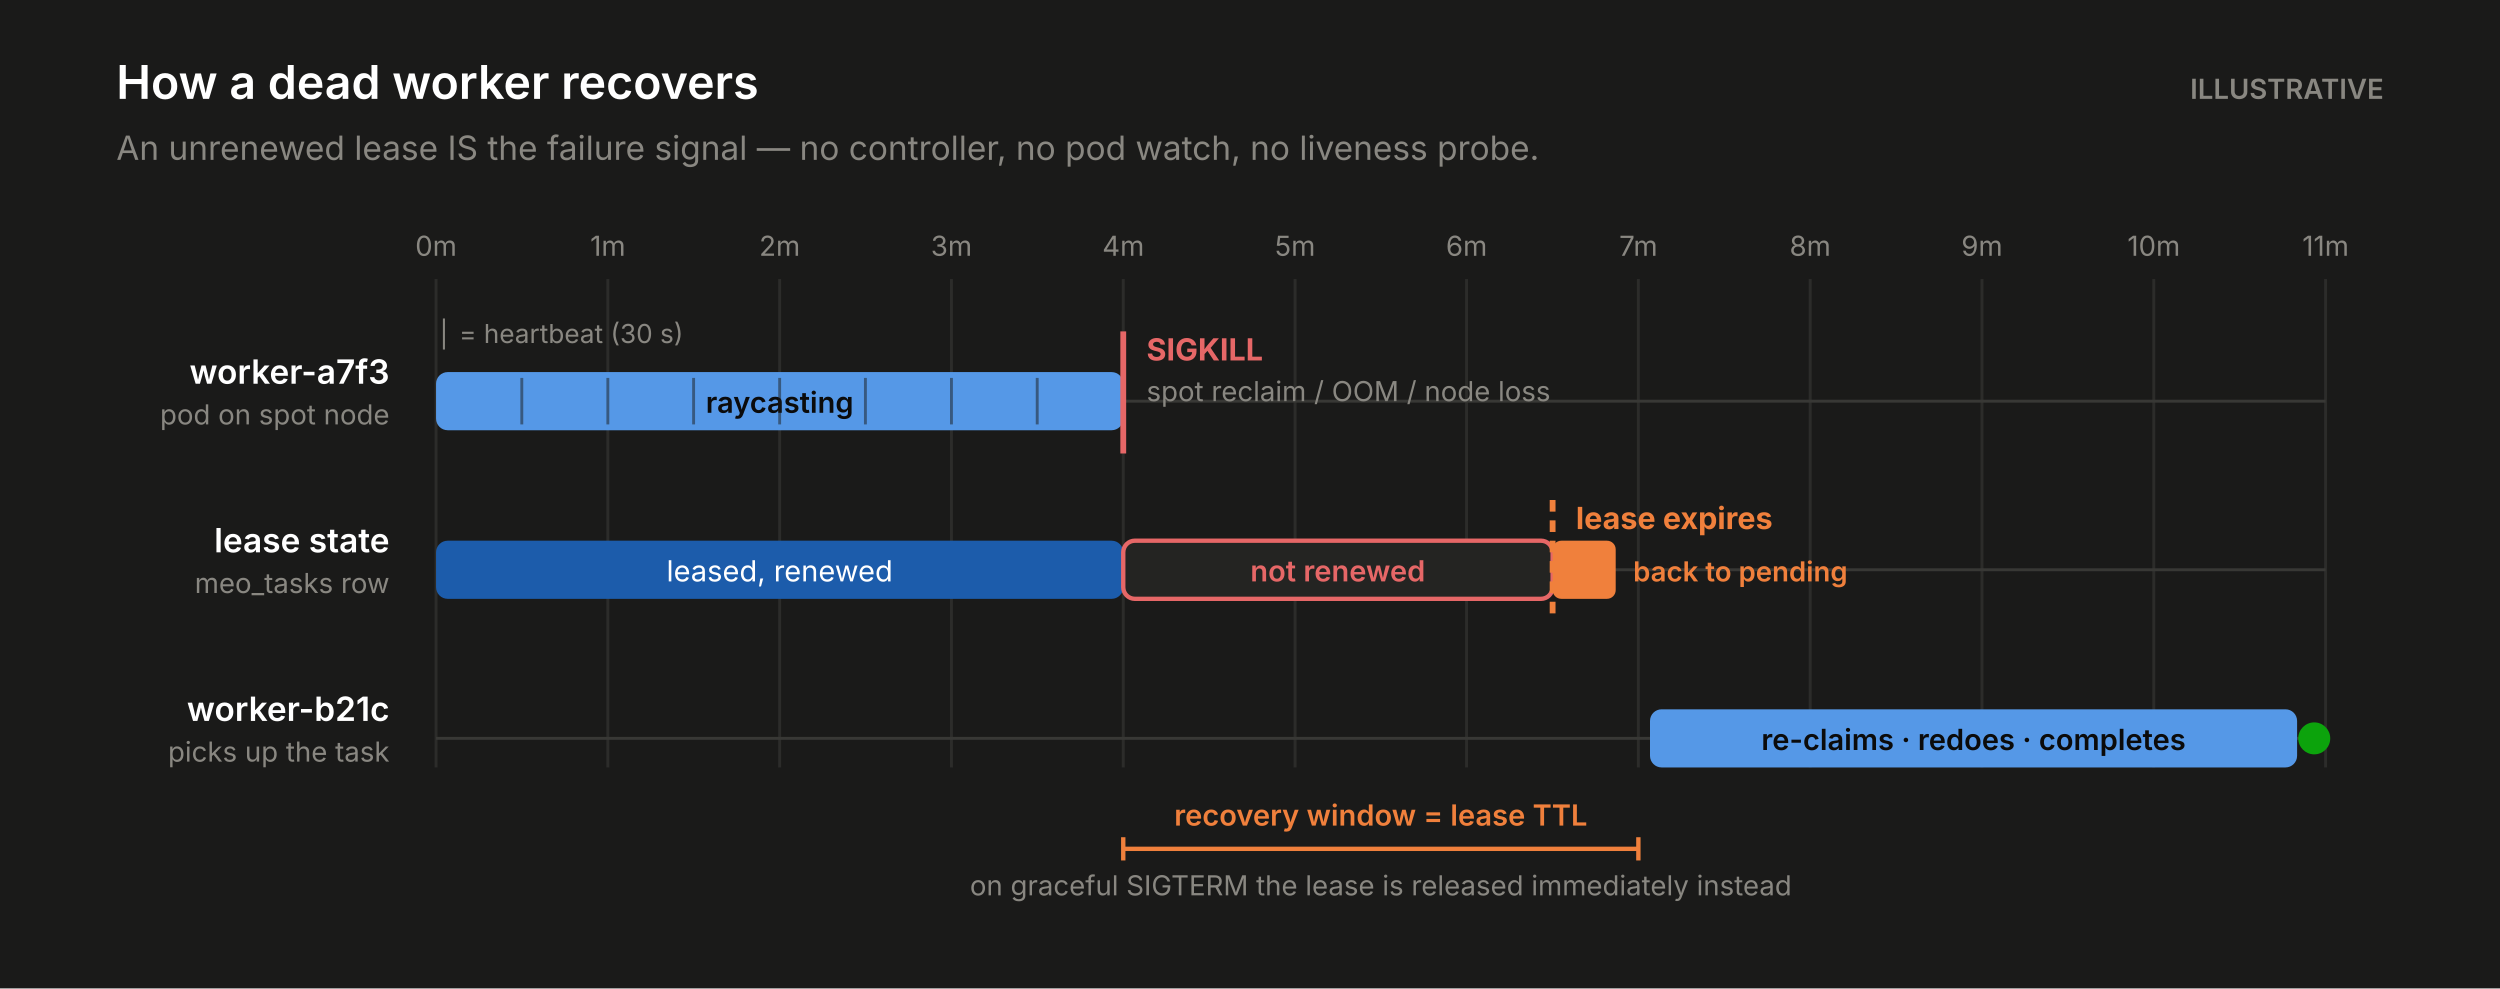
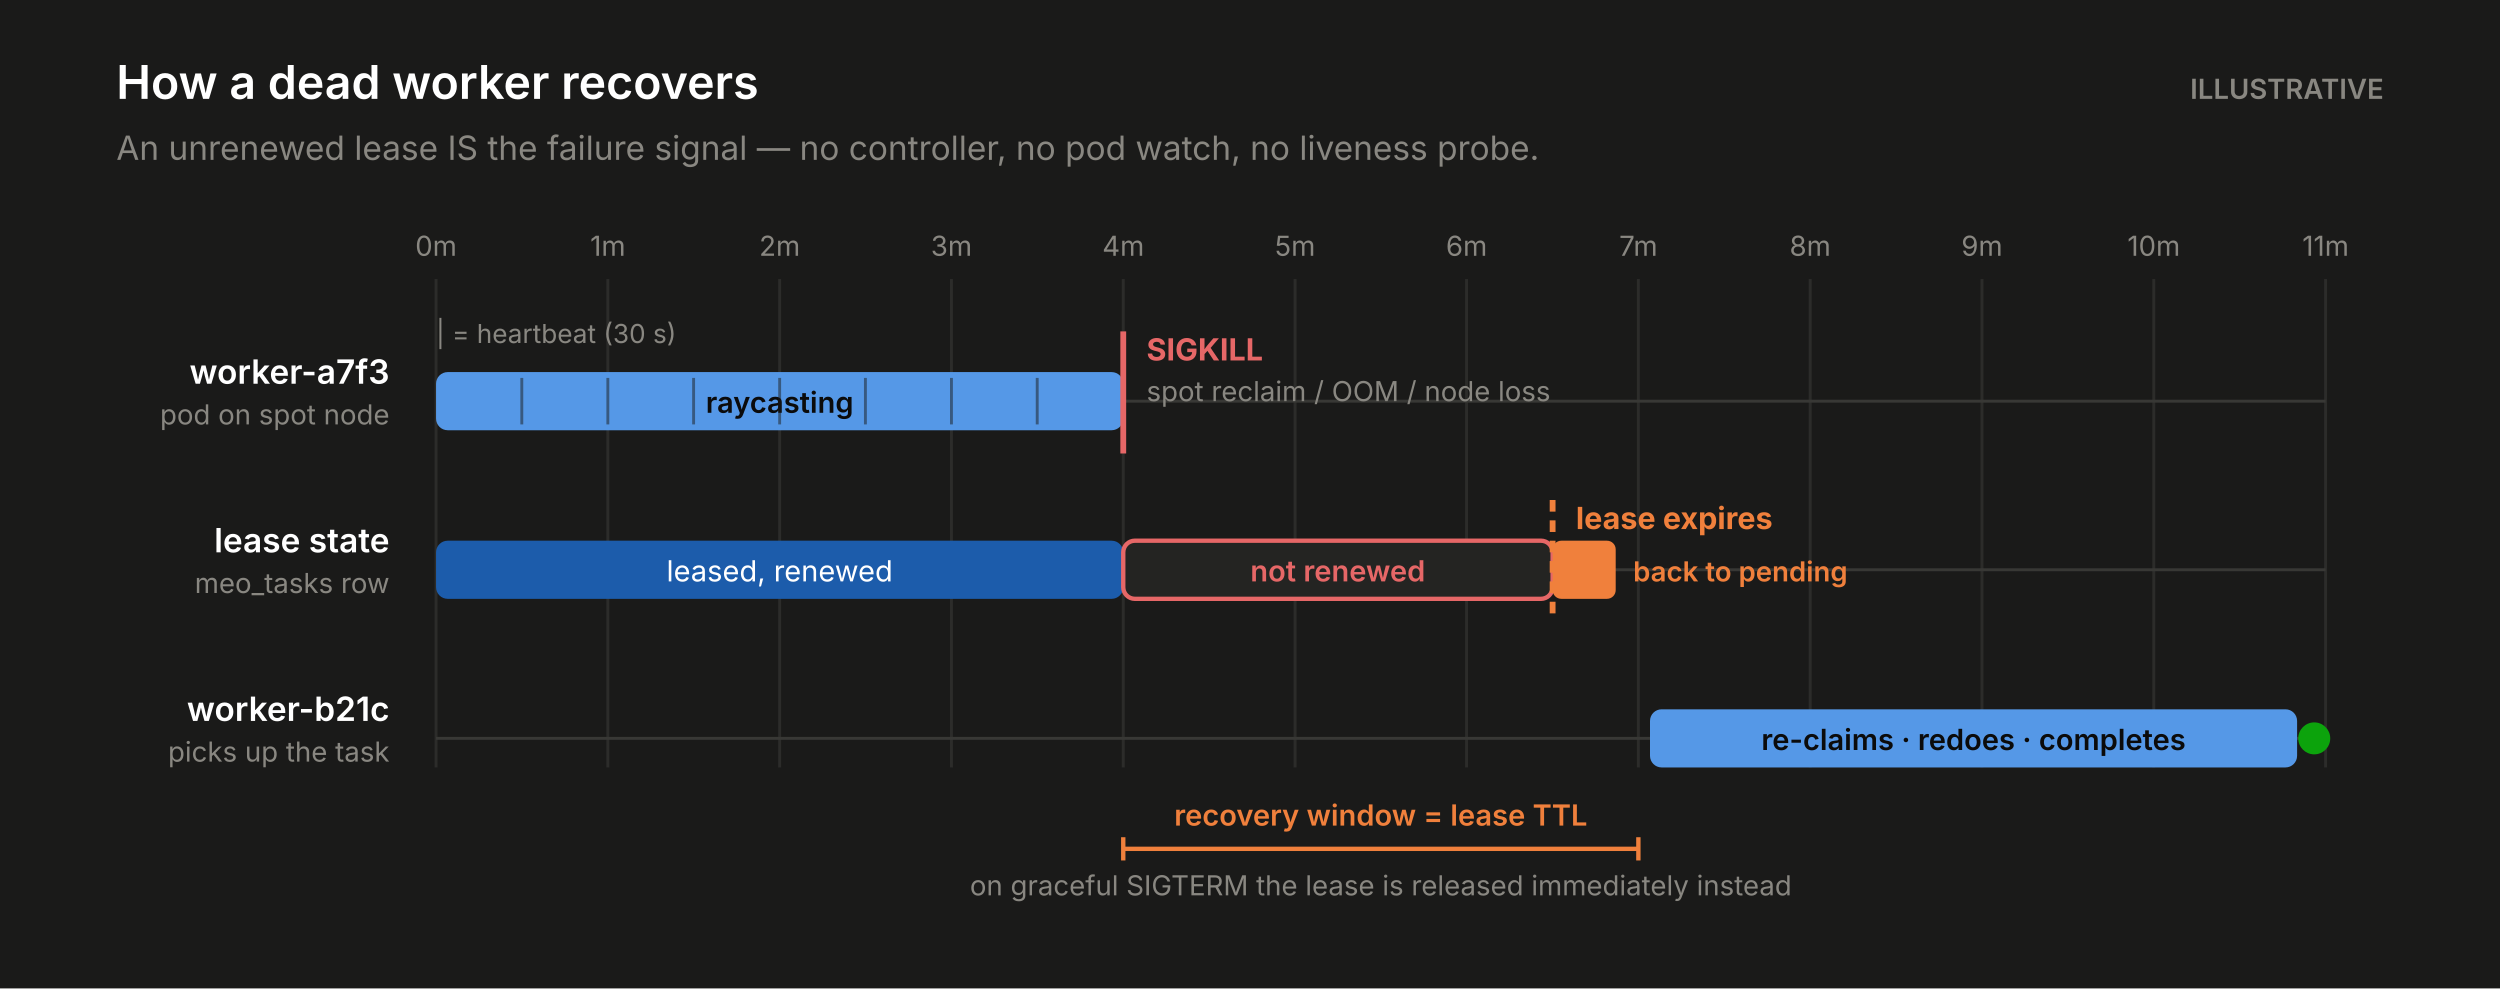
<svg xmlns="http://www.w3.org/2000/svg" width="860" height="340" viewBox="0 0 860 340" role="img" aria-label="Timeline showing a worker killed mid-task. Its lease stops being renewed, expires, and the reaper returns the task to the queue where another worker claims and completes it. No coordinator is involved.">
  <rect width="860" height="340" fill="#1a1a19" />
  <text x="40.0" y="34.0" font-family="system-ui,-apple-system,'Segoe UI',sans-serif" font-size="16" font-weight="600" fill="#ffffff" text-anchor="start" style="font-variant-numeric:tabular-nums">How a dead worker recovers</text>
  <text x="40.0" y="55.0" font-family="system-ui,-apple-system,'Segoe UI',sans-serif" font-size="11.5" font-weight="400" fill="#898781" text-anchor="start" style="font-variant-numeric:tabular-nums">An unrenewed lease IS the failure signal — no controller, no pod watch, no liveness probe.</text>
  <text x="820.0" y="34.0" font-family="system-ui,-apple-system,'Segoe UI',sans-serif" font-size="9.5" font-weight="600" fill="#898781" text-anchor="end" style="font-variant-numeric:tabular-nums">ILLUSTRATIVE</text>
  <line x1="150.0" y1="96.0" x2="150.0" y2="264.0" stroke="#2c2c2a" stroke-width="1" stroke-linecap="butt" />
  <text x="150.0" y="88.0" font-family="system-ui,-apple-system,'Segoe UI',sans-serif" font-size="9.5" font-weight="400" fill="#898781" text-anchor="middle" style="font-variant-numeric:tabular-nums">0m</text>
  <line x1="209.1" y1="96.0" x2="209.1" y2="264.0" stroke="#2c2c2a" stroke-width="1" stroke-linecap="butt" />
  <text x="209.1" y="88.0" font-family="system-ui,-apple-system,'Segoe UI',sans-serif" font-size="9.5" font-weight="400" fill="#898781" text-anchor="middle" style="font-variant-numeric:tabular-nums">1m</text>
  <line x1="268.2" y1="96.0" x2="268.2" y2="264.0" stroke="#2c2c2a" stroke-width="1" stroke-linecap="butt" />
  <text x="268.2" y="88.0" font-family="system-ui,-apple-system,'Segoe UI',sans-serif" font-size="9.5" font-weight="400" fill="#898781" text-anchor="middle" style="font-variant-numeric:tabular-nums">2m</text>
  <line x1="327.3" y1="96.0" x2="327.3" y2="264.0" stroke="#2c2c2a" stroke-width="1" stroke-linecap="butt" />
  <text x="327.3" y="88.0" font-family="system-ui,-apple-system,'Segoe UI',sans-serif" font-size="9.5" font-weight="400" fill="#898781" text-anchor="middle" style="font-variant-numeric:tabular-nums">3m</text>
  <line x1="386.4" y1="96.0" x2="386.4" y2="264.0" stroke="#2c2c2a" stroke-width="1" stroke-linecap="butt" />
  <text x="386.4" y="88.0" font-family="system-ui,-apple-system,'Segoe UI',sans-serif" font-size="9.5" font-weight="400" fill="#898781" text-anchor="middle" style="font-variant-numeric:tabular-nums">4m</text>
  <line x1="445.5" y1="96.0" x2="445.5" y2="264.0" stroke="#2c2c2a" stroke-width="1" stroke-linecap="butt" />
  <text x="445.5" y="88.0" font-family="system-ui,-apple-system,'Segoe UI',sans-serif" font-size="9.5" font-weight="400" fill="#898781" text-anchor="middle" style="font-variant-numeric:tabular-nums">5m</text>
  <line x1="504.5" y1="96.0" x2="504.5" y2="264.0" stroke="#2c2c2a" stroke-width="1" stroke-linecap="butt" />
  <text x="504.5" y="88.0" font-family="system-ui,-apple-system,'Segoe UI',sans-serif" font-size="9.5" font-weight="400" fill="#898781" text-anchor="middle" style="font-variant-numeric:tabular-nums">6m</text>
  <line x1="563.6" y1="96.0" x2="563.6" y2="264.0" stroke="#2c2c2a" stroke-width="1" stroke-linecap="butt" />
  <text x="563.6" y="88.0" font-family="system-ui,-apple-system,'Segoe UI',sans-serif" font-size="9.5" font-weight="400" fill="#898781" text-anchor="middle" style="font-variant-numeric:tabular-nums">7m</text>
  <line x1="622.7" y1="96.0" x2="622.7" y2="264.0" stroke="#2c2c2a" stroke-width="1" stroke-linecap="butt" />
  <text x="622.7" y="88.0" font-family="system-ui,-apple-system,'Segoe UI',sans-serif" font-size="9.5" font-weight="400" fill="#898781" text-anchor="middle" style="font-variant-numeric:tabular-nums">8m</text>
  <line x1="681.8" y1="96.0" x2="681.8" y2="264.0" stroke="#2c2c2a" stroke-width="1" stroke-linecap="butt" />
  <text x="681.8" y="88.0" font-family="system-ui,-apple-system,'Segoe UI',sans-serif" font-size="9.5" font-weight="400" fill="#898781" text-anchor="middle" style="font-variant-numeric:tabular-nums">9m</text>
  <line x1="740.9" y1="96.0" x2="740.9" y2="264.0" stroke="#2c2c2a" stroke-width="1" stroke-linecap="butt" />
  <text x="740.9" y="88.0" font-family="system-ui,-apple-system,'Segoe UI',sans-serif" font-size="9.5" font-weight="400" fill="#898781" text-anchor="middle" style="font-variant-numeric:tabular-nums">10m</text>
  <line x1="800.0" y1="96.0" x2="800.0" y2="264.0" stroke="#2c2c2a" stroke-width="1" stroke-linecap="butt" />
  <text x="800.0" y="88.0" font-family="system-ui,-apple-system,'Segoe UI',sans-serif" font-size="9.5" font-weight="400" fill="#898781" text-anchor="middle" style="font-variant-numeric:tabular-nums">11m</text>
  <text x="134.0" y="132.0" font-family="system-ui,-apple-system,'Segoe UI',sans-serif" font-size="11.5" font-weight="600" fill="#ffffff" text-anchor="end" style="font-variant-numeric:tabular-nums">worker-a7f3</text>
  <text x="134.0" y="146.0" font-family="system-ui,-apple-system,'Segoe UI',sans-serif" font-size="9.5" font-weight="400" fill="#898781" text-anchor="end" style="font-variant-numeric:tabular-nums">pod on spot node</text>
  <line x1="150.0" y1="138.0" x2="800.0" y2="138.0" stroke="#383835" stroke-width="1" stroke-linecap="butt" />
  <text x="134.0" y="190.0" font-family="system-ui,-apple-system,'Segoe UI',sans-serif" font-size="11.5" font-weight="600" fill="#ffffff" text-anchor="end" style="font-variant-numeric:tabular-nums">lease state</text>
  <text x="134.0" y="204.0" font-family="system-ui,-apple-system,'Segoe UI',sans-serif" font-size="9.5" font-weight="400" fill="#898781" text-anchor="end" style="font-variant-numeric:tabular-nums">meo_tasks row</text>
  <line x1="150.0" y1="196.0" x2="800.0" y2="196.0" stroke="#383835" stroke-width="1" stroke-linecap="butt" />
  <text x="134.0" y="248.0" font-family="system-ui,-apple-system,'Segoe UI',sans-serif" font-size="11.5" font-weight="600" fill="#ffffff" text-anchor="end" style="font-variant-numeric:tabular-nums">worker-b21c</text>
  <text x="134.0" y="262.0" font-family="system-ui,-apple-system,'Segoe UI',sans-serif" font-size="9.5" font-weight="400" fill="#898781" text-anchor="end" style="font-variant-numeric:tabular-nums">picks up the task</text>
  <line x1="150.0" y1="254.0" x2="800.0" y2="254.0" stroke="#383835" stroke-width="1" stroke-linecap="butt" />
  <rect x="150.0" y="128.0" width="236.4" height="20.0" rx="4" fill="#5598e7" />
  <text x="268.2" y="142.0" font-family="system-ui,-apple-system,'Segoe UI',sans-serif" font-size="10" font-weight="600" fill="#0b0b0b" text-anchor="middle" style="font-variant-numeric:tabular-nums">raycasting</text>
  <line x1="179.5" y1="130.0" x2="179.5" y2="146.0" stroke="#1a1a19" stroke-width="1" stroke-linecap="butt" opacity="0.5" />
  <line x1="209.1" y1="130.0" x2="209.1" y2="146.0" stroke="#1a1a19" stroke-width="1" stroke-linecap="butt" opacity="0.5" />
  <line x1="238.6" y1="130.0" x2="238.6" y2="146.0" stroke="#1a1a19" stroke-width="1" stroke-linecap="butt" opacity="0.5" />
  <line x1="268.2" y1="130.0" x2="268.2" y2="146.0" stroke="#1a1a19" stroke-width="1" stroke-linecap="butt" opacity="0.5" />
  <line x1="297.7" y1="130.0" x2="297.7" y2="146.0" stroke="#1a1a19" stroke-width="1" stroke-linecap="butt" opacity="0.5" />
  <line x1="327.3" y1="130.0" x2="327.3" y2="146.0" stroke="#1a1a19" stroke-width="1" stroke-linecap="butt" opacity="0.5" />
  <line x1="356.8" y1="130.0" x2="356.8" y2="146.0" stroke="#1a1a19" stroke-width="1" stroke-linecap="butt" opacity="0.5" />
-   <text x="150.0" y="118.0" font-family="system-ui,-apple-system,'Segoe UI',sans-serif" font-size="9" font-weight="400" fill="#898781" text-anchor="start" style="font-variant-numeric:tabular-nums">│ = heartbeat (30 s)</text>
+   <text x="150.0" y="118.0" font-family="system-ui,-apple-system,'Segoe UI',sans-serif" font-size="9" font-weight="400" fill="#898781" text-anchor="start" style="font-variant-numeric:tabular-nums">| = heartbeat (30 s)</text>
  <line x1="386.4" y1="114.0" x2="386.4" y2="156.0" stroke="#e66767" stroke-width="2" stroke-linecap="butt" />
  <text x="394.4" y="124.0" font-family="system-ui,-apple-system,'Segoe UI',sans-serif" font-size="10.5" font-weight="700" fill="#e66767" text-anchor="start" style="font-variant-numeric:tabular-nums">SIGKILL</text>
  <text x="394.4" y="138.0" font-family="system-ui,-apple-system,'Segoe UI',sans-serif" font-size="9.5" font-weight="400" fill="#898781" text-anchor="start" style="font-variant-numeric:tabular-nums">spot reclaim / OOM / node loss</text>
  <rect x="150.0" y="186.0" width="236.4" height="20.0" rx="4" fill="#1c5cab" />
  <text x="268.2" y="200.0" font-family="system-ui,-apple-system,'Segoe UI',sans-serif" font-size="10" font-weight="400" fill="#ffffff" text-anchor="middle" style="font-variant-numeric:tabular-nums">leased, renewed</text>
  <rect x="386.4" y="186.0" width="147.7" height="20.0" rx="4" fill="#242422" stroke="#e66767" stroke-width="1.5" />
  <text x="460.2" y="200.0" font-family="system-ui,-apple-system,'Segoe UI',sans-serif" font-size="10" font-weight="600" fill="#e66767" text-anchor="middle" style="font-variant-numeric:tabular-nums">not renewed</text>
  <line x1="534.1" y1="172.0" x2="534.1" y2="214.0" stroke="#f0803c" stroke-width="2" stroke-linecap="butt" stroke-dasharray="4 3" />
  <text x="542.1" y="182.0" font-family="system-ui,-apple-system,'Segoe UI',sans-serif" font-size="10.5" font-weight="700" fill="#f0803c" text-anchor="start" style="font-variant-numeric:tabular-nums">lease expires</text>
  <rect x="534.1" y="186.0" width="21.7" height="20.0" rx="3" fill="#f0803c" />
  <text x="561.8" y="200.0" font-family="system-ui,-apple-system,'Segoe UI',sans-serif" font-size="9.5" font-weight="600" fill="#f0803c" text-anchor="start" style="font-variant-numeric:tabular-nums">back to pending</text>
  <rect x="567.6" y="244.0" width="222.6" height="20.0" rx="4" fill="#5598e7" />
  <text x="678.9" y="258.0" font-family="system-ui,-apple-system,'Segoe UI',sans-serif" font-size="10" font-weight="600" fill="#0b0b0b" text-anchor="middle" style="font-variant-numeric:tabular-nums">re-claims · redoes · completes</text>
  <circle cx="796.1" cy="254.0" r="5.5" fill="#0ca30c" />
  <line x1="386.4" y1="292.0" x2="563.6" y2="292.0" stroke="#f0803c" stroke-width="1.5" stroke-linecap="butt" />
  <line x1="386.4" y1="288.0" x2="386.4" y2="296.0" stroke="#f0803c" stroke-width="1.5" stroke-linecap="butt" />
  <line x1="563.6" y1="288.0" x2="563.6" y2="296.0" stroke="#f0803c" stroke-width="1.5" stroke-linecap="butt" />
  <text x="475.0" y="284.0" font-family="system-ui,-apple-system,'Segoe UI',sans-serif" font-size="10" font-weight="600" fill="#f0803c" text-anchor="middle" style="font-variant-numeric:tabular-nums">recovery window = lease TTL</text>
  <text x="475.0" y="308.0" font-family="system-ui,-apple-system,'Segoe UI',sans-serif" font-size="9.5" font-weight="400" fill="#898781" text-anchor="middle" style="font-variant-numeric:tabular-nums">on graceful SIGTERM the lease is released immediately instead</text>
</svg>
